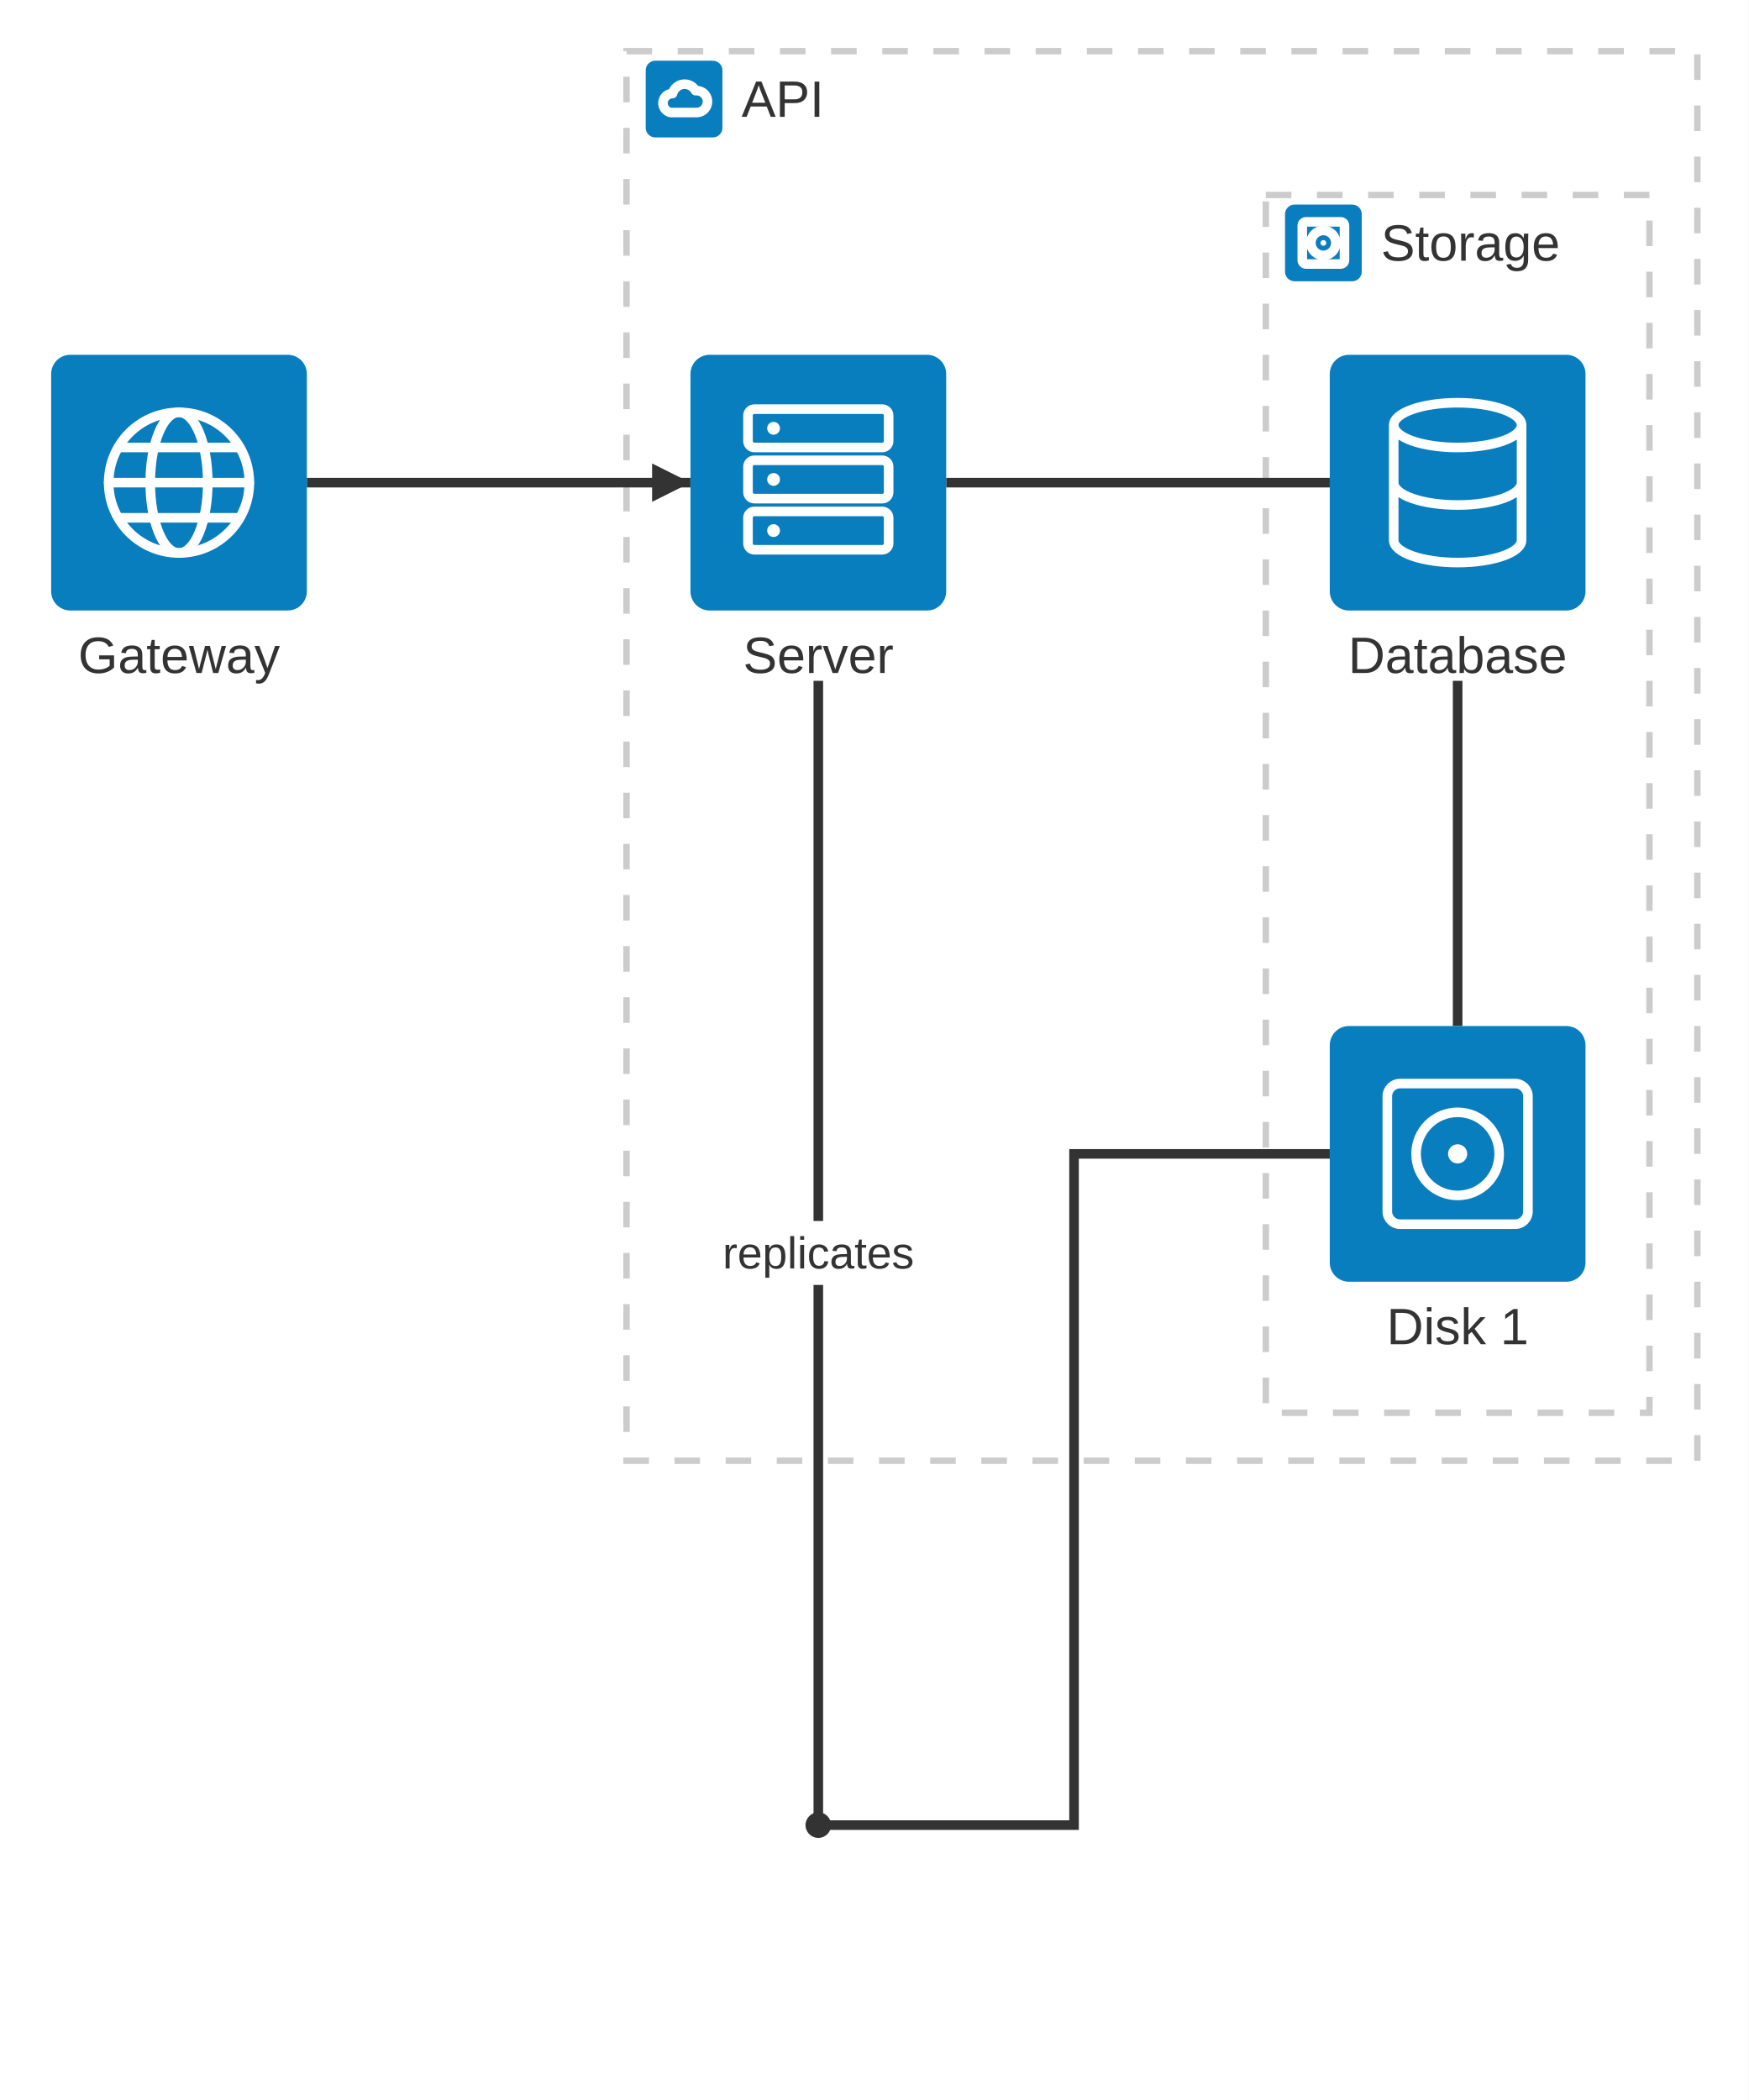
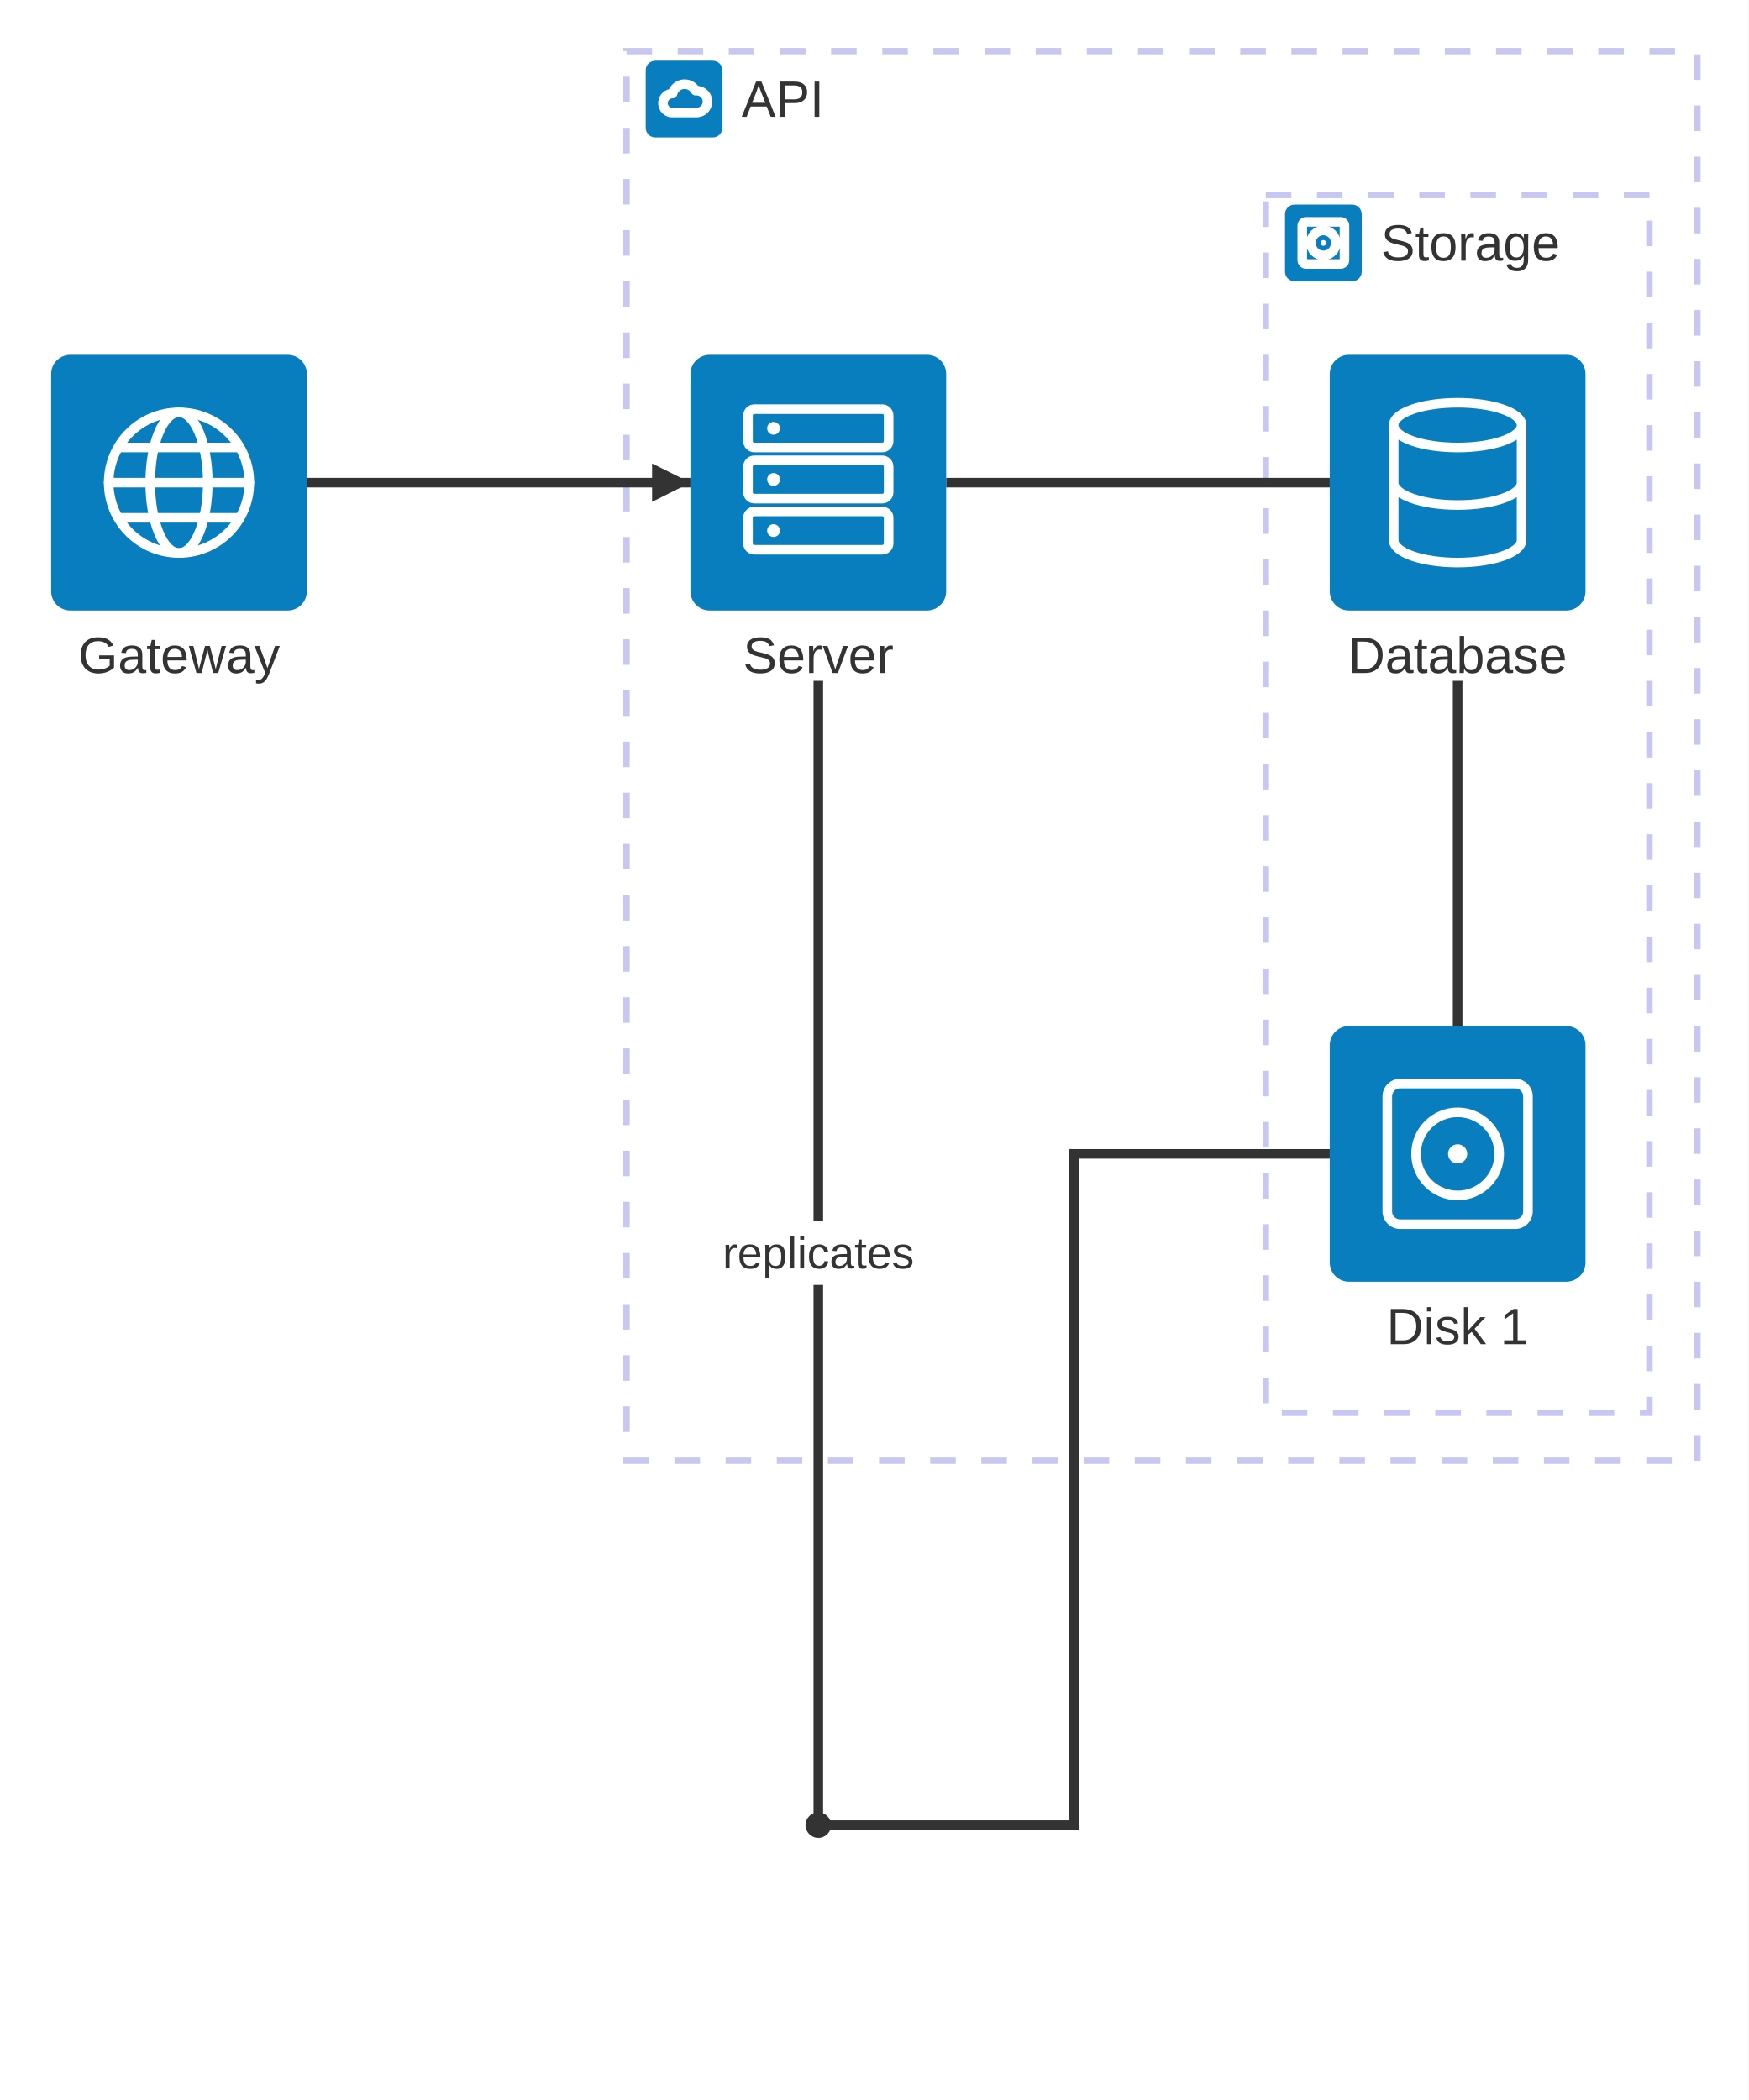
<svg xmlns="http://www.w3.org/2000/svg" id="mermaid" class="architecture" width="547" height="657" viewBox="-56 -151 547 657" role="graphics-document document" aria-roledescription="architecture">
-   <style>#mermaid{font-family:"trebuchet ms",verdana,arial,sans-serif;font-size:16px;fill:#333;}#mermaid .ai{fill:#087ebf;}#mermaid .ag{fill:none;stroke:#cccccc;stroke-width:2px;stroke-dasharray:8;}#mermaid .ae{fill:none;stroke:#333;stroke-width:3px;}#mermaid .ah{fill:#333;}#mermaid .aj{fill:#333;}#mermaid .agl{font-size:16px;}#mermaid .aw{fill:none;stroke:#fff;stroke-width:3px;stroke-linecap:round;stroke-linejoin:round;}#mermaid .awf{fill:#fff;}#mermaid .ael{font-size:14px;}</style>
+   <style>#mermaid{font-family:"trebuchet ms",verdana,arial,sans-serif;font-size:16px;fill:#333;}#mermaid .ai{fill:#087ebf;}#mermaid .ag{fill:none;stroke-dasharray:8;}#mermaid .ae{fill:none;}#mermaid .agl{font-size:16px;}#mermaid .aw{fill:none;stroke:#fff;stroke-width:3px;stroke-linecap:round;stroke-linejoin:round;}#mermaid .awf{fill:#fff;}#mermaid .ael{font-size:14px;}#mermaid .ae{stroke:#333333;}#mermaid .aj{fill:#333333;}#mermaid .ae{stroke-width:3;}#mermaid .ah{fill:#333333;}#mermaid .ag{stroke:hsl(240, 60%, 86.275%);}#mermaid .ag{stroke-width:2px;}#mermaid .aeb{fill:white;}</style>
  <rect x="-56" y="-151" width="547" height="657" fill="white" />
  <rect class="ag" x="140" y="-135" width="335" height="441" />
  <rect class="ai" x="146" y="-132" width="24" height="24" rx="3" />
  <path class="aw" d="M153.8,-115.8a3,3 0 0 1 0.6,-5.94a3.9,3.9 0 0 1 7.2,-0.9a3,3 0 0 1 0.6,6.84z" />
  <text class="agl" x="176" y="-120" text-anchor="start" dominant-baseline="central">API</text>
  <rect class="ag" x="340" y="-90" width="120" height="381" />
  <rect class="ai" x="346" y="-87" width="24" height="24" rx="3" />
  <rect class="aw" x="351.4" y="-81.6" width="13.2" height="13.2" rx="1.2" />
  <circle class="aw" cx="358" cy="-75" r="3.9" />
  <circle class="awf" cx="358" cy="-75" r="0.9" />
  <text class="agl" x="376" y="-75" text-anchor="start" dominant-baseline="central">Storage</text>
  <path class="ae" d="M40,0L160,0" />
  <path class="ah" d="M160,0L148,6L148,-6z" />
  <path class="ae" d="M360,0L240,0" />
  <path class="ae" d="M400,170L400,62" />
  <path class="ae" d="M200,62L200,420" />
-   <rect class="ael" x="167.04" y="231" width="65.92" height="20" fill="#fff" />
+   <rect class="aeb" x="167.04" y="231" width="65.92" height="20" />
  <text class="ael" x="200" y="241" text-anchor="middle" dominant-baseline="central">replicates</text>
  <path class="ae" d="M200,420L280,420L280,210L360,210" />
  <g class="architecture-service" id="service-db">
    <rect class="ai" x="360" y="-40" width="80" height="80" rx="6" />
    <path class="aw" d="M380,-18a20,7 0 0 0 40,0a20,7 0 0 0 -40,0v36M380,-6M380,18a20,7 0 0 0 40,0v-36M380,0a20,7 0 0 0 40,0" />
    <text x="400" y="54" text-anchor="middle" dominant-baseline="central">Database</text>
  </g>
  <g class="architecture-service" id="service-disk1">
    <rect class="ai" x="360" y="170" width="80" height="80" rx="6" />
    <rect class="aw" x="378" y="188" width="44" height="44" rx="4" />
    <circle class="aw" cx="400" cy="210" r="13" />
    <circle class="awf" cx="400" cy="210" r="3" />
    <text x="400" y="264" text-anchor="middle" dominant-baseline="central">Disk 1</text>
  </g>
  <g class="architecture-service" id="service-server">
    <rect class="ai" x="160" y="-40" width="80" height="80" rx="6" />
    <rect class="aw" x="178" y="-23" width="44" height="12" rx="2" />
    <circle class="awf" cx="186" cy="-17" r="2" />
    <rect class="aw" x="178" y="-7" width="44" height="12" rx="2" />
    <circle class="awf" cx="186" cy="-1" r="2" />
    <rect class="aw" x="178" y="9" width="44" height="12" rx="2" />
    <circle class="awf" cx="186" cy="15" r="2" />
    <text x="200" y="54" text-anchor="middle" dominant-baseline="central">Server</text>
  </g>
  <g class="architecture-service" id="service-gw">
    <rect class="ai" x="-40" y="-40" width="80" height="80" rx="6" />
    <circle class="aw" cx="0" cy="0" r="22" />
    <ellipse class="aw" cx="0" cy="0" rx="9" ry="22" />
    <path class="aw" d="M-22,0H22M-18,-11H18M-18,11H18" />
    <text x="0" y="54" text-anchor="middle" dominant-baseline="central">Gateway</text>
  </g>
  <circle class="aj" cx="200" cy="420" r="4" />
</svg>
